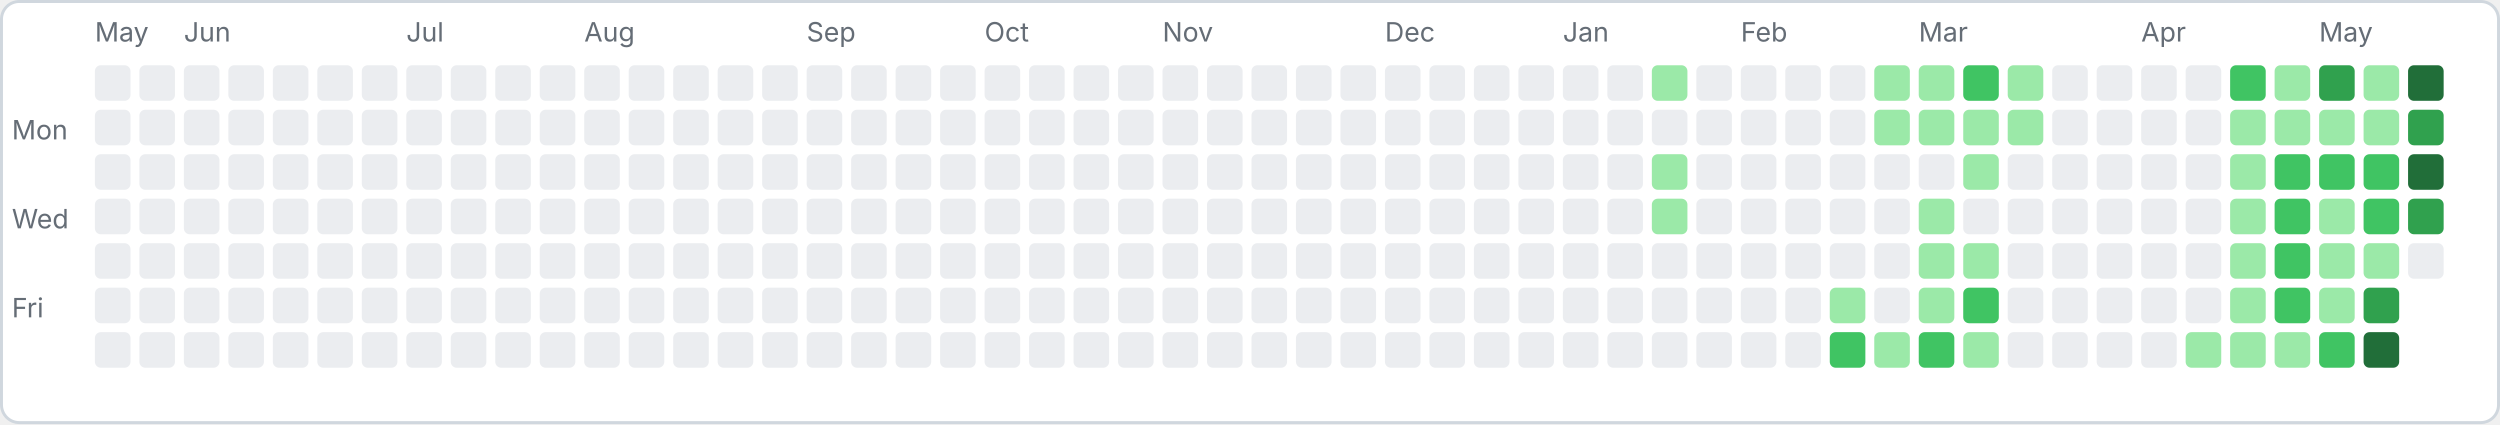
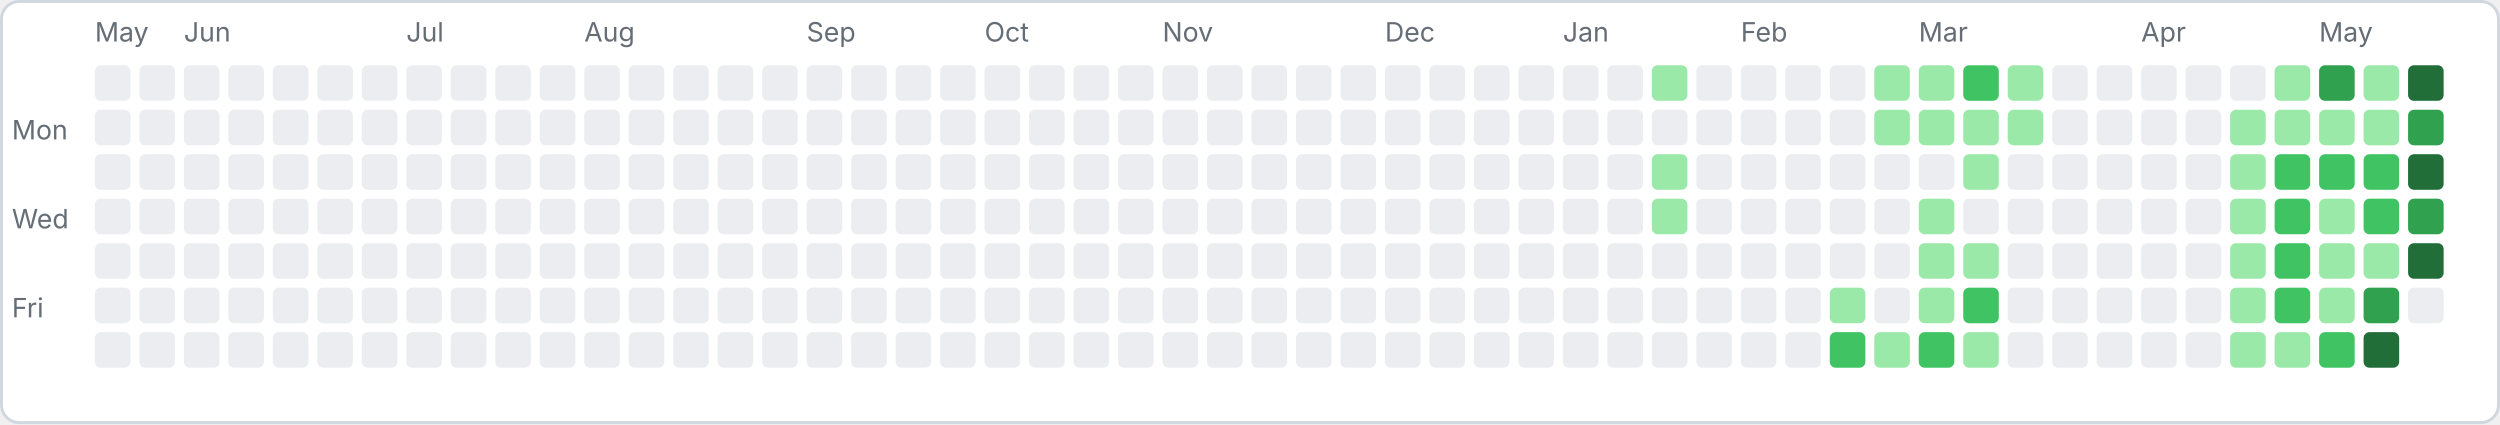
<svg xmlns="http://www.w3.org/2000/svg" width="843" height="143" viewBox="0 0 843 143">
  <rect x="0.5" y="0.5" width="842" height="142" rx="6" fill="#ffffff" stroke="#d0d7de" />
  <text x="4" y="47" font-family="-apple-system,sans-serif" font-size="9" fill="#656d76">Mon</text>
  <text x="4" y="77" font-family="-apple-system,sans-serif" font-size="9" fill="#656d76">Wed</text>
  <text x="4" y="107" font-family="-apple-system,sans-serif" font-size="9" fill="#656d76">Fri</text>
  <rect x="32" y="22" width="12" height="12" rx="2" fill="#ebedf0" />
  <rect x="32" y="37" width="12" height="12" rx="2" fill="#ebedf0" />
  <rect x="32" y="52" width="12" height="12" rx="2" fill="#ebedf0" />
  <rect x="32" y="67" width="12" height="12" rx="2" fill="#ebedf0" />
  <rect x="32" y="82" width="12" height="12" rx="2" fill="#ebedf0" />
  <rect x="32" y="97" width="12" height="12" rx="2" fill="#ebedf0" />
  <rect x="32" y="112" width="12" height="12" rx="2" fill="#ebedf0" />
  <text x="32" y="14" font-family="-apple-system,sans-serif" font-size="9" fill="#656d76">May</text>
  <rect x="47" y="22" width="12" height="12" rx="2" fill="#ebedf0" />
  <rect x="47" y="37" width="12" height="12" rx="2" fill="#ebedf0" />
  <rect x="47" y="52" width="12" height="12" rx="2" fill="#ebedf0" />
  <rect x="47" y="67" width="12" height="12" rx="2" fill="#ebedf0" />
  <rect x="47" y="82" width="12" height="12" rx="2" fill="#ebedf0" />
  <rect x="47" y="97" width="12" height="12" rx="2" fill="#ebedf0" />
  <rect x="47" y="112" width="12" height="12" rx="2" fill="#ebedf0" />
  <rect x="62" y="22" width="12" height="12" rx="2" fill="#ebedf0" />
  <rect x="62" y="37" width="12" height="12" rx="2" fill="#ebedf0" />
  <rect x="62" y="52" width="12" height="12" rx="2" fill="#ebedf0" />
  <rect x="62" y="67" width="12" height="12" rx="2" fill="#ebedf0" />
  <rect x="62" y="82" width="12" height="12" rx="2" fill="#ebedf0" />
  <rect x="62" y="97" width="12" height="12" rx="2" fill="#ebedf0" />
  <rect x="62" y="112" width="12" height="12" rx="2" fill="#ebedf0" />
  <text x="62" y="14" font-family="-apple-system,sans-serif" font-size="9" fill="#656d76">Jun</text>
  <rect x="77" y="22" width="12" height="12" rx="2" fill="#ebedf0" />
  <rect x="77" y="37" width="12" height="12" rx="2" fill="#ebedf0" />
  <rect x="77" y="52" width="12" height="12" rx="2" fill="#ebedf0" />
  <rect x="77" y="67" width="12" height="12" rx="2" fill="#ebedf0" />
  <rect x="77" y="82" width="12" height="12" rx="2" fill="#ebedf0" />
  <rect x="77" y="97" width="12" height="12" rx="2" fill="#ebedf0" />
  <rect x="77" y="112" width="12" height="12" rx="2" fill="#ebedf0" />
  <rect x="92" y="22" width="12" height="12" rx="2" fill="#ebedf0" />
  <rect x="92" y="37" width="12" height="12" rx="2" fill="#ebedf0" />
  <rect x="92" y="52" width="12" height="12" rx="2" fill="#ebedf0" />
  <rect x="92" y="67" width="12" height="12" rx="2" fill="#ebedf0" />
  <rect x="92" y="82" width="12" height="12" rx="2" fill="#ebedf0" />
  <rect x="92" y="97" width="12" height="12" rx="2" fill="#ebedf0" />
  <rect x="92" y="112" width="12" height="12" rx="2" fill="#ebedf0" />
  <rect x="107" y="22" width="12" height="12" rx="2" fill="#ebedf0" />
  <rect x="107" y="37" width="12" height="12" rx="2" fill="#ebedf0" />
  <rect x="107" y="52" width="12" height="12" rx="2" fill="#ebedf0" />
  <rect x="107" y="67" width="12" height="12" rx="2" fill="#ebedf0" />
  <rect x="107" y="82" width="12" height="12" rx="2" fill="#ebedf0" />
  <rect x="107" y="97" width="12" height="12" rx="2" fill="#ebedf0" />
  <rect x="107" y="112" width="12" height="12" rx="2" fill="#ebedf0" />
  <rect x="122" y="22" width="12" height="12" rx="2" fill="#ebedf0" />
  <rect x="122" y="37" width="12" height="12" rx="2" fill="#ebedf0" />
  <rect x="122" y="52" width="12" height="12" rx="2" fill="#ebedf0" />
  <rect x="122" y="67" width="12" height="12" rx="2" fill="#ebedf0" />
  <rect x="122" y="82" width="12" height="12" rx="2" fill="#ebedf0" />
  <rect x="122" y="97" width="12" height="12" rx="2" fill="#ebedf0" />
  <rect x="122" y="112" width="12" height="12" rx="2" fill="#ebedf0" />
  <rect x="137" y="22" width="12" height="12" rx="2" fill="#ebedf0" />
  <rect x="137" y="37" width="12" height="12" rx="2" fill="#ebedf0" />
  <rect x="137" y="52" width="12" height="12" rx="2" fill="#ebedf0" />
  <rect x="137" y="67" width="12" height="12" rx="2" fill="#ebedf0" />
  <rect x="137" y="82" width="12" height="12" rx="2" fill="#ebedf0" />
  <rect x="137" y="97" width="12" height="12" rx="2" fill="#ebedf0" />
  <rect x="137" y="112" width="12" height="12" rx="2" fill="#ebedf0" />
  <text x="137" y="14" font-family="-apple-system,sans-serif" font-size="9" fill="#656d76">Jul</text>
  <rect x="152" y="22" width="12" height="12" rx="2" fill="#ebedf0" />
  <rect x="152" y="37" width="12" height="12" rx="2" fill="#ebedf0" />
  <rect x="152" y="52" width="12" height="12" rx="2" fill="#ebedf0" />
  <rect x="152" y="67" width="12" height="12" rx="2" fill="#ebedf0" />
  <rect x="152" y="82" width="12" height="12" rx="2" fill="#ebedf0" />
  <rect x="152" y="97" width="12" height="12" rx="2" fill="#ebedf0" />
  <rect x="152" y="112" width="12" height="12" rx="2" fill="#ebedf0" />
  <rect x="167" y="22" width="12" height="12" rx="2" fill="#ebedf0" />
  <rect x="167" y="37" width="12" height="12" rx="2" fill="#ebedf0" />
  <rect x="167" y="52" width="12" height="12" rx="2" fill="#ebedf0" />
  <rect x="167" y="67" width="12" height="12" rx="2" fill="#ebedf0" />
  <rect x="167" y="82" width="12" height="12" rx="2" fill="#ebedf0" />
  <rect x="167" y="97" width="12" height="12" rx="2" fill="#ebedf0" />
  <rect x="167" y="112" width="12" height="12" rx="2" fill="#ebedf0" />
  <rect x="182" y="22" width="12" height="12" rx="2" fill="#ebedf0" />
  <rect x="182" y="37" width="12" height="12" rx="2" fill="#ebedf0" />
  <rect x="182" y="52" width="12" height="12" rx="2" fill="#ebedf0" />
  <rect x="182" y="67" width="12" height="12" rx="2" fill="#ebedf0" />
  <rect x="182" y="82" width="12" height="12" rx="2" fill="#ebedf0" />
  <rect x="182" y="97" width="12" height="12" rx="2" fill="#ebedf0" />
  <rect x="182" y="112" width="12" height="12" rx="2" fill="#ebedf0" />
  <rect x="197" y="22" width="12" height="12" rx="2" fill="#ebedf0" />
  <rect x="197" y="37" width="12" height="12" rx="2" fill="#ebedf0" />
  <rect x="197" y="52" width="12" height="12" rx="2" fill="#ebedf0" />
  <rect x="197" y="67" width="12" height="12" rx="2" fill="#ebedf0" />
  <rect x="197" y="82" width="12" height="12" rx="2" fill="#ebedf0" />
  <rect x="197" y="97" width="12" height="12" rx="2" fill="#ebedf0" />
  <rect x="197" y="112" width="12" height="12" rx="2" fill="#ebedf0" />
  <text x="197" y="14" font-family="-apple-system,sans-serif" font-size="9" fill="#656d76">Aug</text>
  <rect x="212" y="22" width="12" height="12" rx="2" fill="#ebedf0" />
  <rect x="212" y="37" width="12" height="12" rx="2" fill="#ebedf0" />
  <rect x="212" y="52" width="12" height="12" rx="2" fill="#ebedf0" />
  <rect x="212" y="67" width="12" height="12" rx="2" fill="#ebedf0" />
  <rect x="212" y="82" width="12" height="12" rx="2" fill="#ebedf0" />
  <rect x="212" y="97" width="12" height="12" rx="2" fill="#ebedf0" />
  <rect x="212" y="112" width="12" height="12" rx="2" fill="#ebedf0" />
  <rect x="227" y="22" width="12" height="12" rx="2" fill="#ebedf0" />
  <rect x="227" y="37" width="12" height="12" rx="2" fill="#ebedf0" />
  <rect x="227" y="52" width="12" height="12" rx="2" fill="#ebedf0" />
  <rect x="227" y="67" width="12" height="12" rx="2" fill="#ebedf0" />
  <rect x="227" y="82" width="12" height="12" rx="2" fill="#ebedf0" />
  <rect x="227" y="97" width="12" height="12" rx="2" fill="#ebedf0" />
  <rect x="227" y="112" width="12" height="12" rx="2" fill="#ebedf0" />
  <rect x="242" y="22" width="12" height="12" rx="2" fill="#ebedf0" />
  <rect x="242" y="37" width="12" height="12" rx="2" fill="#ebedf0" />
  <rect x="242" y="52" width="12" height="12" rx="2" fill="#ebedf0" />
  <rect x="242" y="67" width="12" height="12" rx="2" fill="#ebedf0" />
  <rect x="242" y="82" width="12" height="12" rx="2" fill="#ebedf0" />
  <rect x="242" y="97" width="12" height="12" rx="2" fill="#ebedf0" />
  <rect x="242" y="112" width="12" height="12" rx="2" fill="#ebedf0" />
  <rect x="257" y="22" width="12" height="12" rx="2" fill="#ebedf0" />
  <rect x="257" y="37" width="12" height="12" rx="2" fill="#ebedf0" />
  <rect x="257" y="52" width="12" height="12" rx="2" fill="#ebedf0" />
  <rect x="257" y="67" width="12" height="12" rx="2" fill="#ebedf0" />
  <rect x="257" y="82" width="12" height="12" rx="2" fill="#ebedf0" />
  <rect x="257" y="97" width="12" height="12" rx="2" fill="#ebedf0" />
  <rect x="257" y="112" width="12" height="12" rx="2" fill="#ebedf0" />
  <rect x="272" y="22" width="12" height="12" rx="2" fill="#ebedf0" />
  <rect x="272" y="37" width="12" height="12" rx="2" fill="#ebedf0" />
  <rect x="272" y="52" width="12" height="12" rx="2" fill="#ebedf0" />
  <rect x="272" y="67" width="12" height="12" rx="2" fill="#ebedf0" />
  <rect x="272" y="82" width="12" height="12" rx="2" fill="#ebedf0" />
  <rect x="272" y="97" width="12" height="12" rx="2" fill="#ebedf0" />
  <rect x="272" y="112" width="12" height="12" rx="2" fill="#ebedf0" />
  <text x="272" y="14" font-family="-apple-system,sans-serif" font-size="9" fill="#656d76">Sep</text>
  <rect x="287" y="22" width="12" height="12" rx="2" fill="#ebedf0" />
  <rect x="287" y="37" width="12" height="12" rx="2" fill="#ebedf0" />
  <rect x="287" y="52" width="12" height="12" rx="2" fill="#ebedf0" />
  <rect x="287" y="67" width="12" height="12" rx="2" fill="#ebedf0" />
  <rect x="287" y="82" width="12" height="12" rx="2" fill="#ebedf0" />
  <rect x="287" y="97" width="12" height="12" rx="2" fill="#ebedf0" />
  <rect x="287" y="112" width="12" height="12" rx="2" fill="#ebedf0" />
  <rect x="302" y="22" width="12" height="12" rx="2" fill="#ebedf0" />
  <rect x="302" y="37" width="12" height="12" rx="2" fill="#ebedf0" />
  <rect x="302" y="52" width="12" height="12" rx="2" fill="#ebedf0" />
  <rect x="302" y="67" width="12" height="12" rx="2" fill="#ebedf0" />
  <rect x="302" y="82" width="12" height="12" rx="2" fill="#ebedf0" />
  <rect x="302" y="97" width="12" height="12" rx="2" fill="#ebedf0" />
  <rect x="302" y="112" width="12" height="12" rx="2" fill="#ebedf0" />
  <rect x="317" y="22" width="12" height="12" rx="2" fill="#ebedf0" />
  <rect x="317" y="37" width="12" height="12" rx="2" fill="#ebedf0" />
  <rect x="317" y="52" width="12" height="12" rx="2" fill="#ebedf0" />
  <rect x="317" y="67" width="12" height="12" rx="2" fill="#ebedf0" />
  <rect x="317" y="82" width="12" height="12" rx="2" fill="#ebedf0" />
  <rect x="317" y="97" width="12" height="12" rx="2" fill="#ebedf0" />
  <rect x="317" y="112" width="12" height="12" rx="2" fill="#ebedf0" />
  <rect x="332" y="22" width="12" height="12" rx="2" fill="#ebedf0" />
  <rect x="332" y="37" width="12" height="12" rx="2" fill="#ebedf0" />
  <rect x="332" y="52" width="12" height="12" rx="2" fill="#ebedf0" />
  <rect x="332" y="67" width="12" height="12" rx="2" fill="#ebedf0" />
  <rect x="332" y="82" width="12" height="12" rx="2" fill="#ebedf0" />
  <rect x="332" y="97" width="12" height="12" rx="2" fill="#ebedf0" />
  <rect x="332" y="112" width="12" height="12" rx="2" fill="#ebedf0" />
  <text x="332" y="14" font-family="-apple-system,sans-serif" font-size="9" fill="#656d76">Oct</text>
  <rect x="347" y="22" width="12" height="12" rx="2" fill="#ebedf0" />
  <rect x="347" y="37" width="12" height="12" rx="2" fill="#ebedf0" />
  <rect x="347" y="52" width="12" height="12" rx="2" fill="#ebedf0" />
  <rect x="347" y="67" width="12" height="12" rx="2" fill="#ebedf0" />
  <rect x="347" y="82" width="12" height="12" rx="2" fill="#ebedf0" />
  <rect x="347" y="97" width="12" height="12" rx="2" fill="#ebedf0" />
  <rect x="347" y="112" width="12" height="12" rx="2" fill="#ebedf0" />
  <rect x="362" y="22" width="12" height="12" rx="2" fill="#ebedf0" />
  <rect x="362" y="37" width="12" height="12" rx="2" fill="#ebedf0" />
  <rect x="362" y="52" width="12" height="12" rx="2" fill="#ebedf0" />
  <rect x="362" y="67" width="12" height="12" rx="2" fill="#ebedf0" />
  <rect x="362" y="82" width="12" height="12" rx="2" fill="#ebedf0" />
  <rect x="362" y="97" width="12" height="12" rx="2" fill="#ebedf0" />
  <rect x="362" y="112" width="12" height="12" rx="2" fill="#ebedf0" />
  <rect x="377" y="22" width="12" height="12" rx="2" fill="#ebedf0" />
  <rect x="377" y="37" width="12" height="12" rx="2" fill="#ebedf0" />
  <rect x="377" y="52" width="12" height="12" rx="2" fill="#ebedf0" />
  <rect x="377" y="67" width="12" height="12" rx="2" fill="#ebedf0" />
  <rect x="377" y="82" width="12" height="12" rx="2" fill="#ebedf0" />
  <rect x="377" y="97" width="12" height="12" rx="2" fill="#ebedf0" />
  <rect x="377" y="112" width="12" height="12" rx="2" fill="#ebedf0" />
  <rect x="392" y="22" width="12" height="12" rx="2" fill="#ebedf0" />
  <rect x="392" y="37" width="12" height="12" rx="2" fill="#ebedf0" />
  <rect x="392" y="52" width="12" height="12" rx="2" fill="#ebedf0" />
  <rect x="392" y="67" width="12" height="12" rx="2" fill="#ebedf0" />
  <rect x="392" y="82" width="12" height="12" rx="2" fill="#ebedf0" />
  <rect x="392" y="97" width="12" height="12" rx="2" fill="#ebedf0" />
  <rect x="392" y="112" width="12" height="12" rx="2" fill="#ebedf0" />
  <text x="392" y="14" font-family="-apple-system,sans-serif" font-size="9" fill="#656d76">Nov</text>
  <rect x="407" y="22" width="12" height="12" rx="2" fill="#ebedf0" />
  <rect x="407" y="37" width="12" height="12" rx="2" fill="#ebedf0" />
  <rect x="407" y="52" width="12" height="12" rx="2" fill="#ebedf0" />
  <rect x="407" y="67" width="12" height="12" rx="2" fill="#ebedf0" />
  <rect x="407" y="82" width="12" height="12" rx="2" fill="#ebedf0" />
  <rect x="407" y="97" width="12" height="12" rx="2" fill="#ebedf0" />
  <rect x="407" y="112" width="12" height="12" rx="2" fill="#ebedf0" />
  <rect x="422" y="22" width="12" height="12" rx="2" fill="#ebedf0" />
  <rect x="422" y="37" width="12" height="12" rx="2" fill="#ebedf0" />
  <rect x="422" y="52" width="12" height="12" rx="2" fill="#ebedf0" />
  <rect x="422" y="67" width="12" height="12" rx="2" fill="#ebedf0" />
  <rect x="422" y="82" width="12" height="12" rx="2" fill="#ebedf0" />
  <rect x="422" y="97" width="12" height="12" rx="2" fill="#ebedf0" />
  <rect x="422" y="112" width="12" height="12" rx="2" fill="#ebedf0" />
  <rect x="437" y="22" width="12" height="12" rx="2" fill="#ebedf0" />
  <rect x="437" y="37" width="12" height="12" rx="2" fill="#ebedf0" />
  <rect x="437" y="52" width="12" height="12" rx="2" fill="#ebedf0" />
  <rect x="437" y="67" width="12" height="12" rx="2" fill="#ebedf0" />
  <rect x="437" y="82" width="12" height="12" rx="2" fill="#ebedf0" />
  <rect x="437" y="97" width="12" height="12" rx="2" fill="#ebedf0" />
  <rect x="437" y="112" width="12" height="12" rx="2" fill="#ebedf0" />
  <rect x="452" y="22" width="12" height="12" rx="2" fill="#ebedf0" />
  <rect x="452" y="37" width="12" height="12" rx="2" fill="#ebedf0" />
  <rect x="452" y="52" width="12" height="12" rx="2" fill="#ebedf0" />
  <rect x="452" y="67" width="12" height="12" rx="2" fill="#ebedf0" />
  <rect x="452" y="82" width="12" height="12" rx="2" fill="#ebedf0" />
  <rect x="452" y="97" width="12" height="12" rx="2" fill="#ebedf0" />
  <rect x="452" y="112" width="12" height="12" rx="2" fill="#ebedf0" />
  <rect x="467" y="22" width="12" height="12" rx="2" fill="#ebedf0" />
  <rect x="467" y="37" width="12" height="12" rx="2" fill="#ebedf0" />
  <rect x="467" y="52" width="12" height="12" rx="2" fill="#ebedf0" />
  <rect x="467" y="67" width="12" height="12" rx="2" fill="#ebedf0" />
  <rect x="467" y="82" width="12" height="12" rx="2" fill="#ebedf0" />
  <rect x="467" y="97" width="12" height="12" rx="2" fill="#ebedf0" />
  <rect x="467" y="112" width="12" height="12" rx="2" fill="#ebedf0" />
  <text x="467" y="14" font-family="-apple-system,sans-serif" font-size="9" fill="#656d76">Dec</text>
  <rect x="482" y="22" width="12" height="12" rx="2" fill="#ebedf0" />
  <rect x="482" y="37" width="12" height="12" rx="2" fill="#ebedf0" />
  <rect x="482" y="52" width="12" height="12" rx="2" fill="#ebedf0" />
  <rect x="482" y="67" width="12" height="12" rx="2" fill="#ebedf0" />
  <rect x="482" y="82" width="12" height="12" rx="2" fill="#ebedf0" />
  <rect x="482" y="97" width="12" height="12" rx="2" fill="#ebedf0" />
  <rect x="482" y="112" width="12" height="12" rx="2" fill="#ebedf0" />
  <rect x="497" y="22" width="12" height="12" rx="2" fill="#ebedf0" />
  <rect x="497" y="37" width="12" height="12" rx="2" fill="#ebedf0" />
  <rect x="497" y="52" width="12" height="12" rx="2" fill="#ebedf0" />
  <rect x="497" y="67" width="12" height="12" rx="2" fill="#ebedf0" />
  <rect x="497" y="82" width="12" height="12" rx="2" fill="#ebedf0" />
  <rect x="497" y="97" width="12" height="12" rx="2" fill="#ebedf0" />
  <rect x="497" y="112" width="12" height="12" rx="2" fill="#ebedf0" />
  <rect x="512" y="22" width="12" height="12" rx="2" fill="#ebedf0" />
  <rect x="512" y="37" width="12" height="12" rx="2" fill="#ebedf0" />
  <rect x="512" y="52" width="12" height="12" rx="2" fill="#ebedf0" />
  <rect x="512" y="67" width="12" height="12" rx="2" fill="#ebedf0" />
  <rect x="512" y="82" width="12" height="12" rx="2" fill="#ebedf0" />
  <rect x="512" y="97" width="12" height="12" rx="2" fill="#ebedf0" />
  <rect x="512" y="112" width="12" height="12" rx="2" fill="#ebedf0" />
  <rect x="527" y="22" width="12" height="12" rx="2" fill="#ebedf0" />
  <rect x="527" y="37" width="12" height="12" rx="2" fill="#ebedf0" />
  <rect x="527" y="52" width="12" height="12" rx="2" fill="#ebedf0" />
  <rect x="527" y="67" width="12" height="12" rx="2" fill="#ebedf0" />
  <rect x="527" y="82" width="12" height="12" rx="2" fill="#ebedf0" />
  <rect x="527" y="97" width="12" height="12" rx="2" fill="#ebedf0" />
  <rect x="527" y="112" width="12" height="12" rx="2" fill="#ebedf0" />
  <text x="527" y="14" font-family="-apple-system,sans-serif" font-size="9" fill="#656d76">Jan</text>
  <rect x="542" y="22" width="12" height="12" rx="2" fill="#ebedf0" />
  <rect x="542" y="37" width="12" height="12" rx="2" fill="#ebedf0" />
  <rect x="542" y="52" width="12" height="12" rx="2" fill="#ebedf0" />
  <rect x="542" y="67" width="12" height="12" rx="2" fill="#ebedf0" />
  <rect x="542" y="82" width="12" height="12" rx="2" fill="#ebedf0" />
  <rect x="542" y="97" width="12" height="12" rx="2" fill="#ebedf0" />
  <rect x="542" y="112" width="12" height="12" rx="2" fill="#ebedf0" />
  <rect x="557" y="22" width="12" height="12" rx="2" fill="#9be9a8" />
  <rect x="557" y="37" width="12" height="12" rx="2" fill="#ebedf0" />
  <rect x="557" y="52" width="12" height="12" rx="2" fill="#9be9a8" />
  <rect x="557" y="67" width="12" height="12" rx="2" fill="#9be9a8" />
  <rect x="557" y="82" width="12" height="12" rx="2" fill="#ebedf0" />
  <rect x="557" y="97" width="12" height="12" rx="2" fill="#ebedf0" />
  <rect x="557" y="112" width="12" height="12" rx="2" fill="#ebedf0" />
  <rect x="572" y="22" width="12" height="12" rx="2" fill="#ebedf0" />
  <rect x="572" y="37" width="12" height="12" rx="2" fill="#ebedf0" />
  <rect x="572" y="52" width="12" height="12" rx="2" fill="#ebedf0" />
  <rect x="572" y="67" width="12" height="12" rx="2" fill="#ebedf0" />
  <rect x="572" y="82" width="12" height="12" rx="2" fill="#ebedf0" />
  <rect x="572" y="97" width="12" height="12" rx="2" fill="#ebedf0" />
  <rect x="572" y="112" width="12" height="12" rx="2" fill="#ebedf0" />
  <rect x="587" y="22" width="12" height="12" rx="2" fill="#ebedf0" />
  <rect x="587" y="37" width="12" height="12" rx="2" fill="#ebedf0" />
  <rect x="587" y="52" width="12" height="12" rx="2" fill="#ebedf0" />
  <rect x="587" y="67" width="12" height="12" rx="2" fill="#ebedf0" />
  <rect x="587" y="82" width="12" height="12" rx="2" fill="#ebedf0" />
  <rect x="587" y="97" width="12" height="12" rx="2" fill="#ebedf0" />
  <rect x="587" y="112" width="12" height="12" rx="2" fill="#ebedf0" />
  <text x="587" y="14" font-family="-apple-system,sans-serif" font-size="9" fill="#656d76">Feb</text>
  <rect x="602" y="22" width="12" height="12" rx="2" fill="#ebedf0" />
  <rect x="602" y="37" width="12" height="12" rx="2" fill="#ebedf0" />
  <rect x="602" y="52" width="12" height="12" rx="2" fill="#ebedf0" />
  <rect x="602" y="67" width="12" height="12" rx="2" fill="#ebedf0" />
  <rect x="602" y="82" width="12" height="12" rx="2" fill="#ebedf0" />
  <rect x="602" y="97" width="12" height="12" rx="2" fill="#ebedf0" />
  <rect x="602" y="112" width="12" height="12" rx="2" fill="#ebedf0" />
  <rect x="617" y="22" width="12" height="12" rx="2" fill="#ebedf0" />
  <rect x="617" y="37" width="12" height="12" rx="2" fill="#ebedf0" />
  <rect x="617" y="52" width="12" height="12" rx="2" fill="#ebedf0" />
  <rect x="617" y="67" width="12" height="12" rx="2" fill="#ebedf0" />
  <rect x="617" y="82" width="12" height="12" rx="2" fill="#ebedf0" />
  <rect x="617" y="97" width="12" height="12" rx="2" fill="#9be9a8" />
  <rect x="617" y="112" width="12" height="12" rx="2" fill="#40c463" />
  <rect x="632" y="22" width="12" height="12" rx="2" fill="#9be9a8" />
  <rect x="632" y="37" width="12" height="12" rx="2" fill="#9be9a8" />
  <rect x="632" y="52" width="12" height="12" rx="2" fill="#ebedf0" />
  <rect x="632" y="67" width="12" height="12" rx="2" fill="#ebedf0" />
  <rect x="632" y="82" width="12" height="12" rx="2" fill="#ebedf0" />
  <rect x="632" y="97" width="12" height="12" rx="2" fill="#ebedf0" />
  <rect x="632" y="112" width="12" height="12" rx="2" fill="#9be9a8" />
  <rect x="647" y="22" width="12" height="12" rx="2" fill="#9be9a8" />
  <rect x="647" y="37" width="12" height="12" rx="2" fill="#9be9a8" />
  <rect x="647" y="52" width="12" height="12" rx="2" fill="#ebedf0" />
  <rect x="647" y="67" width="12" height="12" rx="2" fill="#9be9a8" />
  <rect x="647" y="82" width="12" height="12" rx="2" fill="#9be9a8" />
  <rect x="647" y="97" width="12" height="12" rx="2" fill="#9be9a8" />
  <rect x="647" y="112" width="12" height="12" rx="2" fill="#40c463" />
  <text x="647" y="14" font-family="-apple-system,sans-serif" font-size="9" fill="#656d76">Mar</text>
  <rect x="662" y="22" width="12" height="12" rx="2" fill="#40c463" />
  <rect x="662" y="37" width="12" height="12" rx="2" fill="#9be9a8" />
  <rect x="662" y="52" width="12" height="12" rx="2" fill="#9be9a8" />
  <rect x="662" y="67" width="12" height="12" rx="2" fill="#ebedf0" />
  <rect x="662" y="82" width="12" height="12" rx="2" fill="#9be9a8" />
  <rect x="662" y="97" width="12" height="12" rx="2" fill="#40c463" />
  <rect x="662" y="112" width="12" height="12" rx="2" fill="#9be9a8" />
  <rect x="677" y="22" width="12" height="12" rx="2" fill="#9be9a8" />
  <rect x="677" y="37" width="12" height="12" rx="2" fill="#9be9a8" />
  <rect x="677" y="52" width="12" height="12" rx="2" fill="#ebedf0" />
  <rect x="677" y="67" width="12" height="12" rx="2" fill="#ebedf0" />
  <rect x="677" y="82" width="12" height="12" rx="2" fill="#ebedf0" />
  <rect x="677" y="97" width="12" height="12" rx="2" fill="#ebedf0" />
  <rect x="677" y="112" width="12" height="12" rx="2" fill="#ebedf0" />
  <rect x="692" y="22" width="12" height="12" rx="2" fill="#ebedf0" />
  <rect x="692" y="37" width="12" height="12" rx="2" fill="#ebedf0" />
  <rect x="692" y="52" width="12" height="12" rx="2" fill="#ebedf0" />
  <rect x="692" y="67" width="12" height="12" rx="2" fill="#ebedf0" />
  <rect x="692" y="82" width="12" height="12" rx="2" fill="#ebedf0" />
  <rect x="692" y="97" width="12" height="12" rx="2" fill="#ebedf0" />
  <rect x="692" y="112" width="12" height="12" rx="2" fill="#ebedf0" />
  <rect x="707" y="22" width="12" height="12" rx="2" fill="#ebedf0" />
  <rect x="707" y="37" width="12" height="12" rx="2" fill="#ebedf0" />
  <rect x="707" y="52" width="12" height="12" rx="2" fill="#ebedf0" />
  <rect x="707" y="67" width="12" height="12" rx="2" fill="#ebedf0" />
  <rect x="707" y="82" width="12" height="12" rx="2" fill="#ebedf0" />
  <rect x="707" y="97" width="12" height="12" rx="2" fill="#ebedf0" />
  <rect x="707" y="112" width="12" height="12" rx="2" fill="#ebedf0" />
  <rect x="722" y="22" width="12" height="12" rx="2" fill="#ebedf0" />
  <rect x="722" y="37" width="12" height="12" rx="2" fill="#ebedf0" />
  <rect x="722" y="52" width="12" height="12" rx="2" fill="#ebedf0" />
  <rect x="722" y="67" width="12" height="12" rx="2" fill="#ebedf0" />
  <rect x="722" y="82" width="12" height="12" rx="2" fill="#ebedf0" />
  <rect x="722" y="97" width="12" height="12" rx="2" fill="#ebedf0" />
  <rect x="722" y="112" width="12" height="12" rx="2" fill="#ebedf0" />
  <text x="722" y="14" font-family="-apple-system,sans-serif" font-size="9" fill="#656d76">Apr</text>
  <rect x="737" y="22" width="12" height="12" rx="2" fill="#ebedf0" />
  <rect x="737" y="37" width="12" height="12" rx="2" fill="#ebedf0" />
  <rect x="737" y="52" width="12" height="12" rx="2" fill="#ebedf0" />
  <rect x="737" y="67" width="12" height="12" rx="2" fill="#ebedf0" />
  <rect x="737" y="82" width="12" height="12" rx="2" fill="#ebedf0" />
  <rect x="737" y="97" width="12" height="12" rx="2" fill="#ebedf0" />
-   <rect x="737" y="112" width="12" height="12" rx="2" fill="#9be9a8" />
-   <rect x="752" y="22" width="12" height="12" rx="2" fill="#40c463" />
+   <rect x="737" y="112" width="12" height="12" rx="2" fill="#ebedf0" />
+   <rect x="752" y="22" width="12" height="12" rx="2" fill="#ebedf0" />
  <rect x="752" y="37" width="12" height="12" rx="2" fill="#9be9a8" />
  <rect x="752" y="52" width="12" height="12" rx="2" fill="#9be9a8" />
  <rect x="752" y="67" width="12" height="12" rx="2" fill="#9be9a8" />
  <rect x="752" y="82" width="12" height="12" rx="2" fill="#9be9a8" />
  <rect x="752" y="97" width="12" height="12" rx="2" fill="#9be9a8" />
  <rect x="752" y="112" width="12" height="12" rx="2" fill="#9be9a8" />
  <rect x="767" y="22" width="12" height="12" rx="2" fill="#9be9a8" />
  <rect x="767" y="37" width="12" height="12" rx="2" fill="#9be9a8" />
  <rect x="767" y="52" width="12" height="12" rx="2" fill="#40c463" />
  <rect x="767" y="67" width="12" height="12" rx="2" fill="#40c463" />
  <rect x="767" y="82" width="12" height="12" rx="2" fill="#40c463" />
  <rect x="767" y="97" width="12" height="12" rx="2" fill="#40c463" />
  <rect x="767" y="112" width="12" height="12" rx="2" fill="#9be9a8" />
  <rect x="782" y="22" width="12" height="12" rx="2" fill="#30a14e" />
  <rect x="782" y="37" width="12" height="12" rx="2" fill="#9be9a8" />
  <rect x="782" y="52" width="12" height="12" rx="2" fill="#40c463" />
  <rect x="782" y="67" width="12" height="12" rx="2" fill="#9be9a8" />
  <rect x="782" y="82" width="12" height="12" rx="2" fill="#9be9a8" />
  <rect x="782" y="97" width="12" height="12" rx="2" fill="#9be9a8" />
  <rect x="782" y="112" width="12" height="12" rx="2" fill="#40c463" />
  <text x="782" y="14" font-family="-apple-system,sans-serif" font-size="9" fill="#656d76">May</text>
  <rect x="797" y="22" width="12" height="12" rx="2" fill="#9be9a8" />
  <rect x="797" y="37" width="12" height="12" rx="2" fill="#9be9a8" />
  <rect x="797" y="52" width="12" height="12" rx="2" fill="#40c463" />
  <rect x="797" y="67" width="12" height="12" rx="2" fill="#40c463" />
  <rect x="797" y="82" width="12" height="12" rx="2" fill="#9be9a8" />
  <rect x="797" y="97" width="12" height="12" rx="2" fill="#30a14e" />
  <rect x="797" y="112" width="12" height="12" rx="2" fill="#216e39" />
  <rect x="812" y="22" width="12" height="12" rx="2" fill="#216e39" />
  <rect x="812" y="37" width="12" height="12" rx="2" fill="#30a14e" />
  <rect x="812" y="52" width="12" height="12" rx="2" fill="#216e39" />
  <rect x="812" y="67" width="12" height="12" rx="2" fill="#30a14e" />
-   <rect x="812" y="82" width="12" height="12" rx="2" fill="#ebedf0" />
+   <rect x="812" y="82" width="12" height="12" rx="2" fill="#216e39" />
+   <rect x="812" y="97" width="12" height="12" rx="2" fill="#ebedf0" />
</svg>
